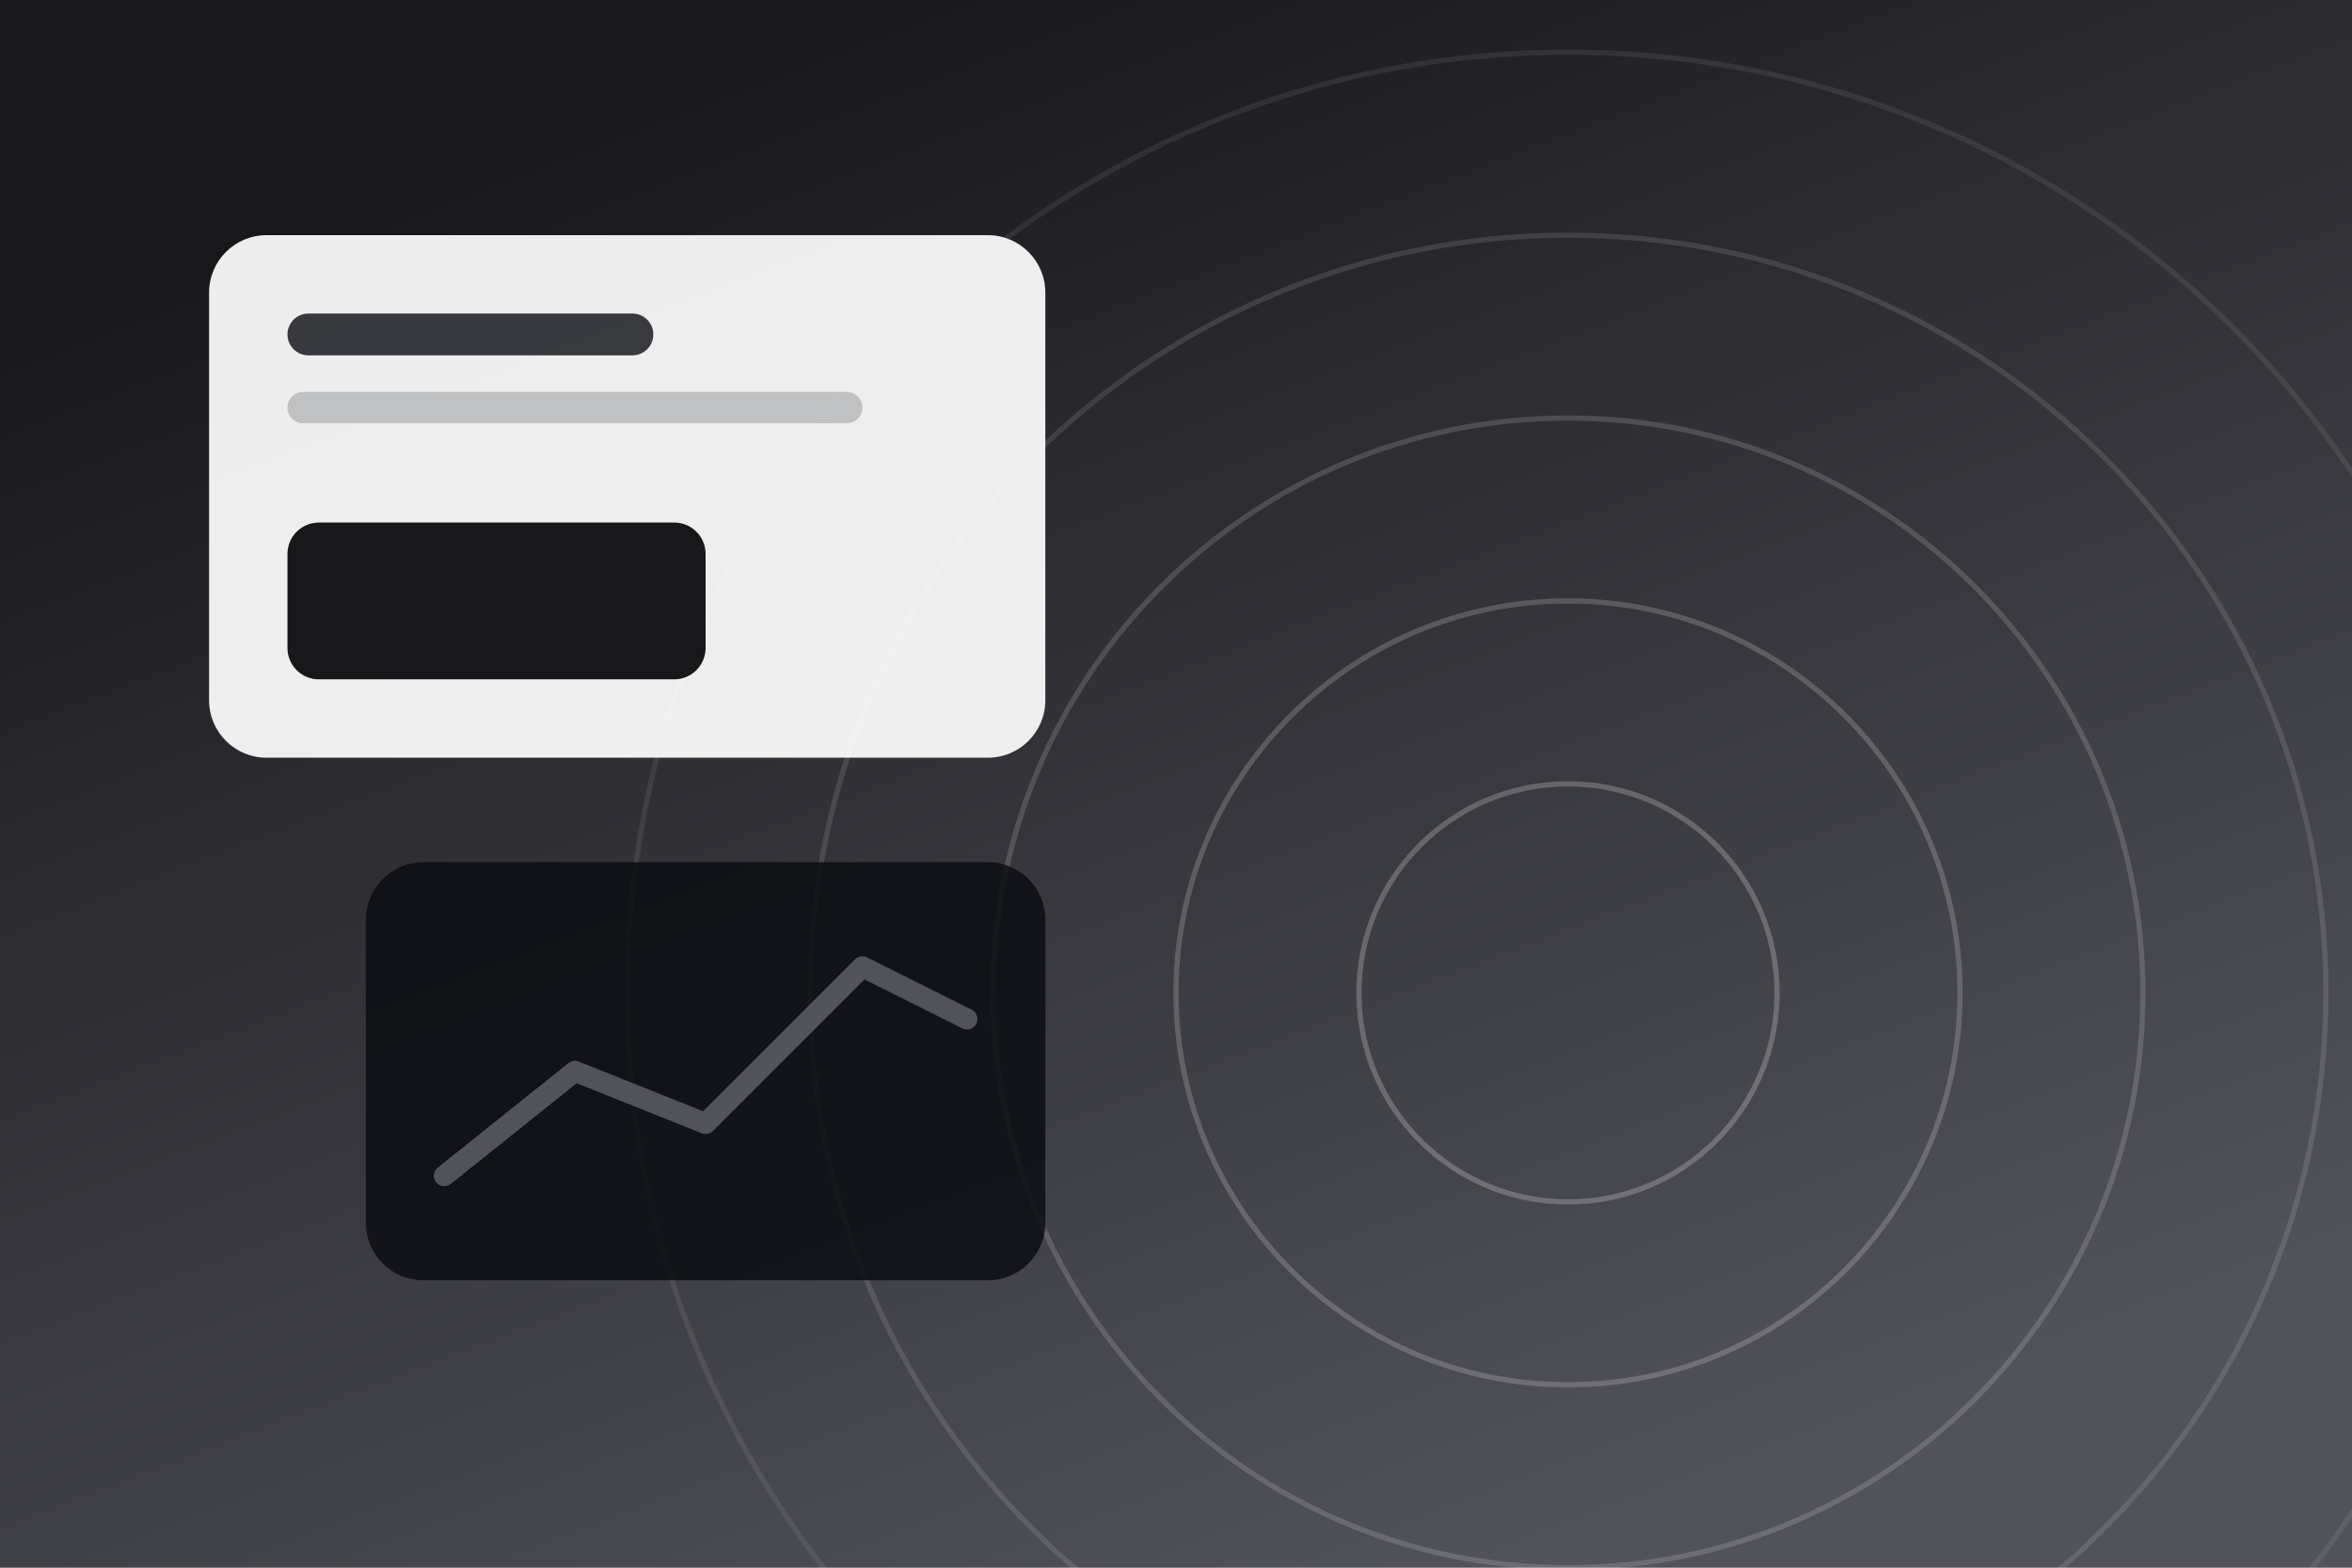
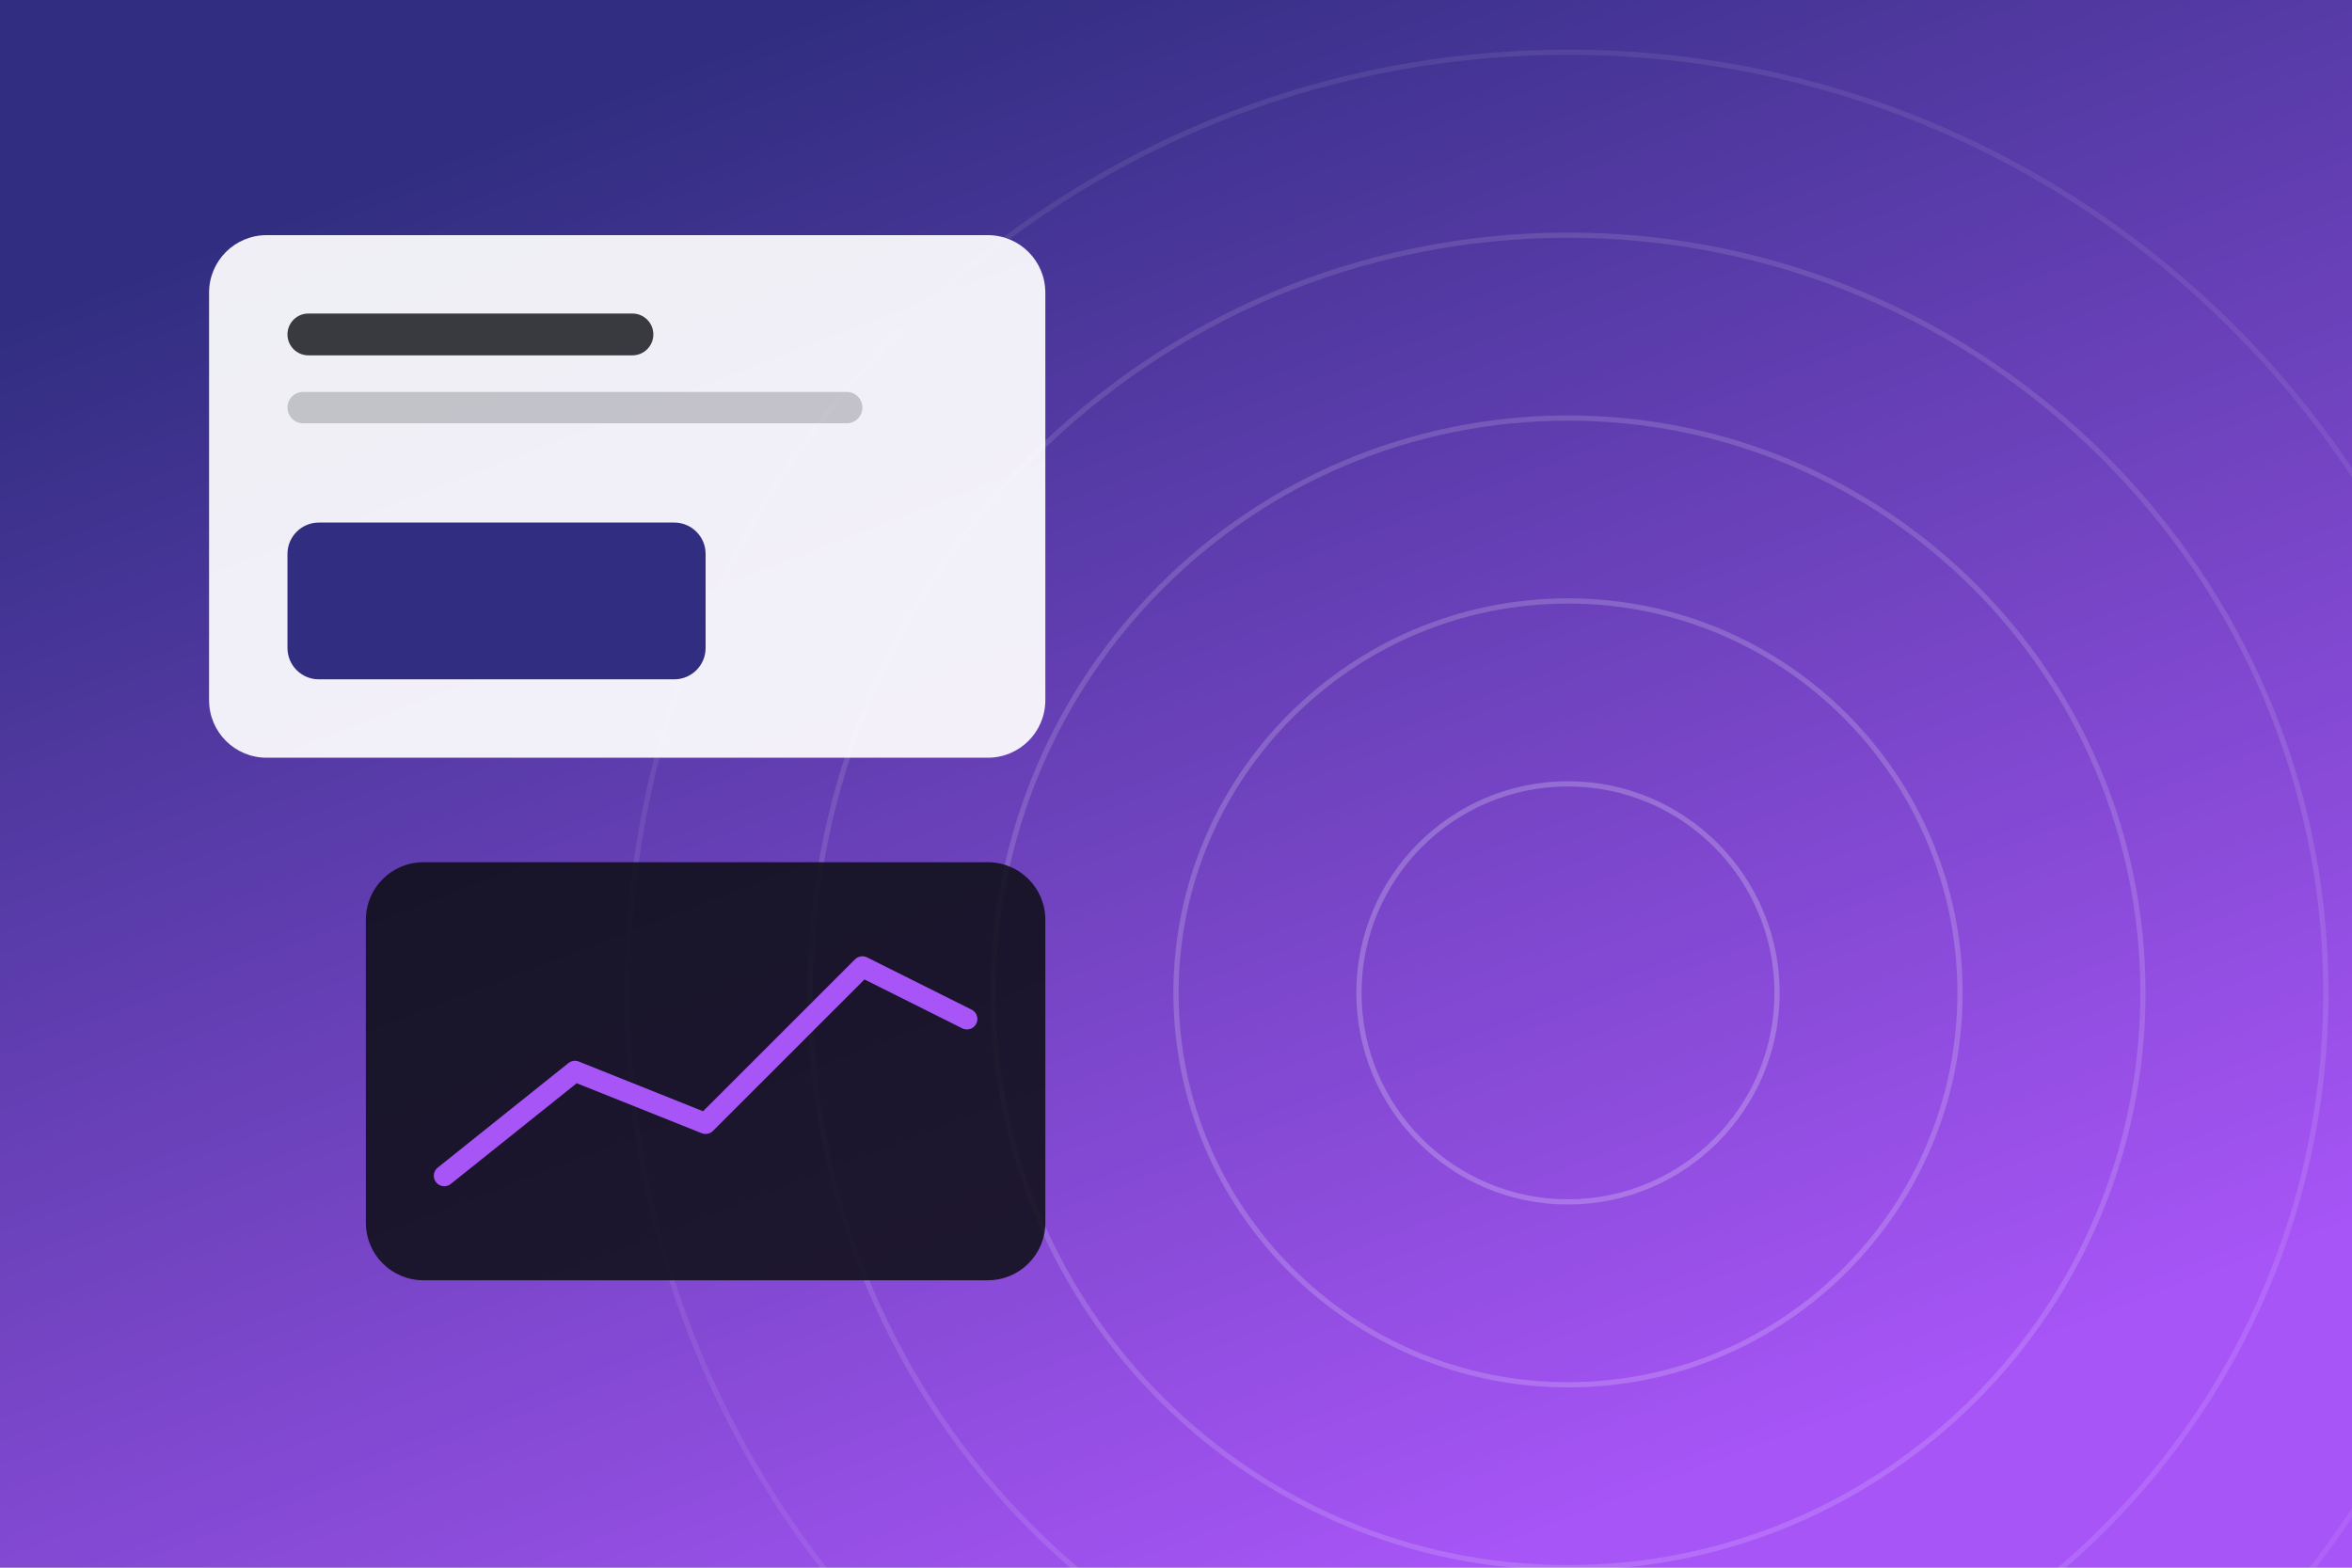
<svg xmlns="http://www.w3.org/2000/svg" viewBox="0 0 900 600" width="900" height="600">
  <defs>
    <linearGradient id="g" gradientTransform="rotate(60 .5 .5)">
-       <stop offset="0" stop-color="#18181B" />
-       <stop offset="1" stop-color="#52525B" />
+       <stop offset="0" stop-color="#312E81" />
+       <stop offset="1" stop-color="#A855F7" />
    </linearGradient>
  </defs>
  <rect width="900" height="600" fill="url(#g)" />
  <circle cx="600" cy="380" r="80" fill="none" stroke="#fff" stroke-opacity="0.22" stroke-width="2" />
  <circle cx="600" cy="380" r="150" fill="none" stroke="#fff" stroke-opacity="0.185" stroke-width="2" />
  <circle cx="600" cy="380" r="220" fill="none" stroke="#fff" stroke-opacity="0.15" stroke-width="2" />
  <circle cx="600" cy="380" r="290" fill="none" stroke="#fff" stroke-opacity="0.115" stroke-width="2" />
  <circle cx="600" cy="380" r="360" fill="none" stroke="#fff" stroke-opacity="0.08" stroke-width="2" />
  <rect x="80" y="90" width="320" height="200" rx="22" fill="#fff" opacity=".92" />
  <rect x="110" y="120" width="140" height="16" rx="8" fill="#0B0D12" opacity=".8" />
  <rect x="110" y="150" width="220" height="12" rx="6" fill="#0B0D12" opacity=".2" />
-   <rect x="110" y="200" width="160" height="60" rx="12" fill="#18181B" />
+   <rect x="110" y="200" width="160" height="60" rx="12" fill="#312E81" />
  <rect x="140" y="330" width="260" height="160" rx="22" fill="#0B0D12" opacity=".85" />
-   <path d="M170 450 L220 410 L270 430 L330 370 L370 390" stroke="#52525B" stroke-width="8" fill="none" stroke-linecap="round" stroke-linejoin="round" />
+   <path d="M170 450 L220 410 L270 430 L330 370 L370 390" stroke="#A855F7" stroke-width="8" fill="none" stroke-linecap="round" stroke-linejoin="round" />
</svg>
